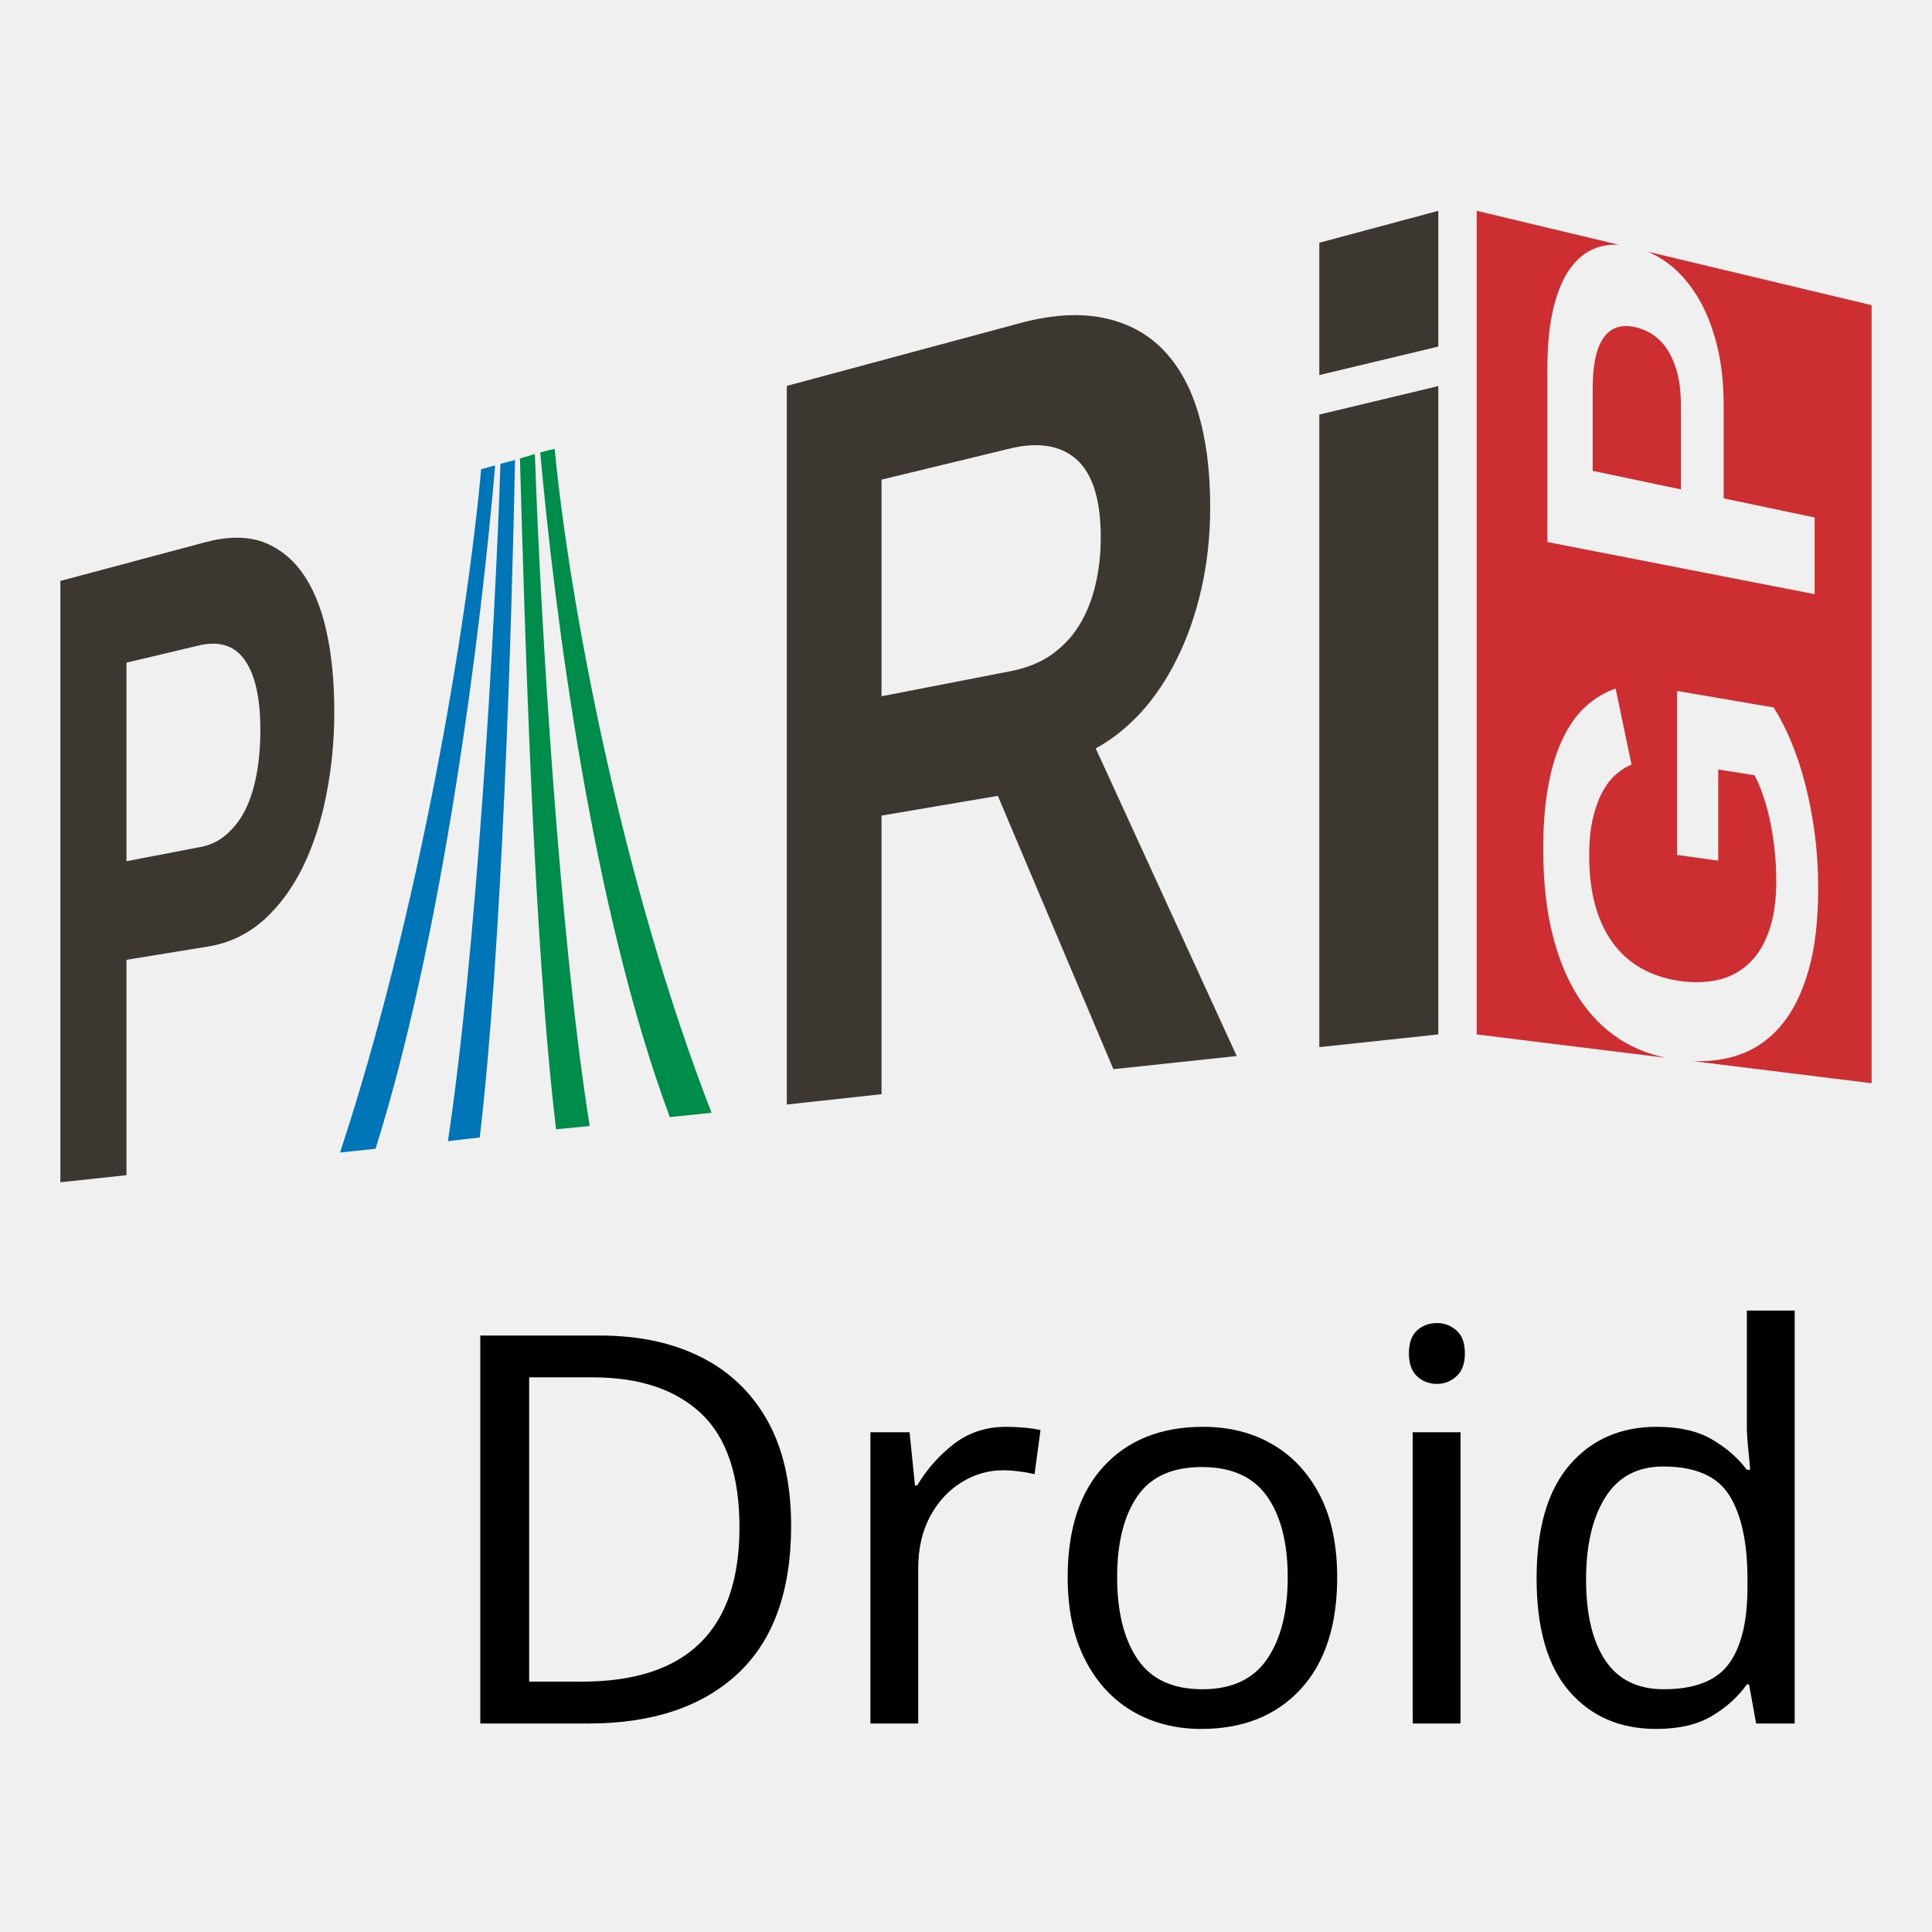
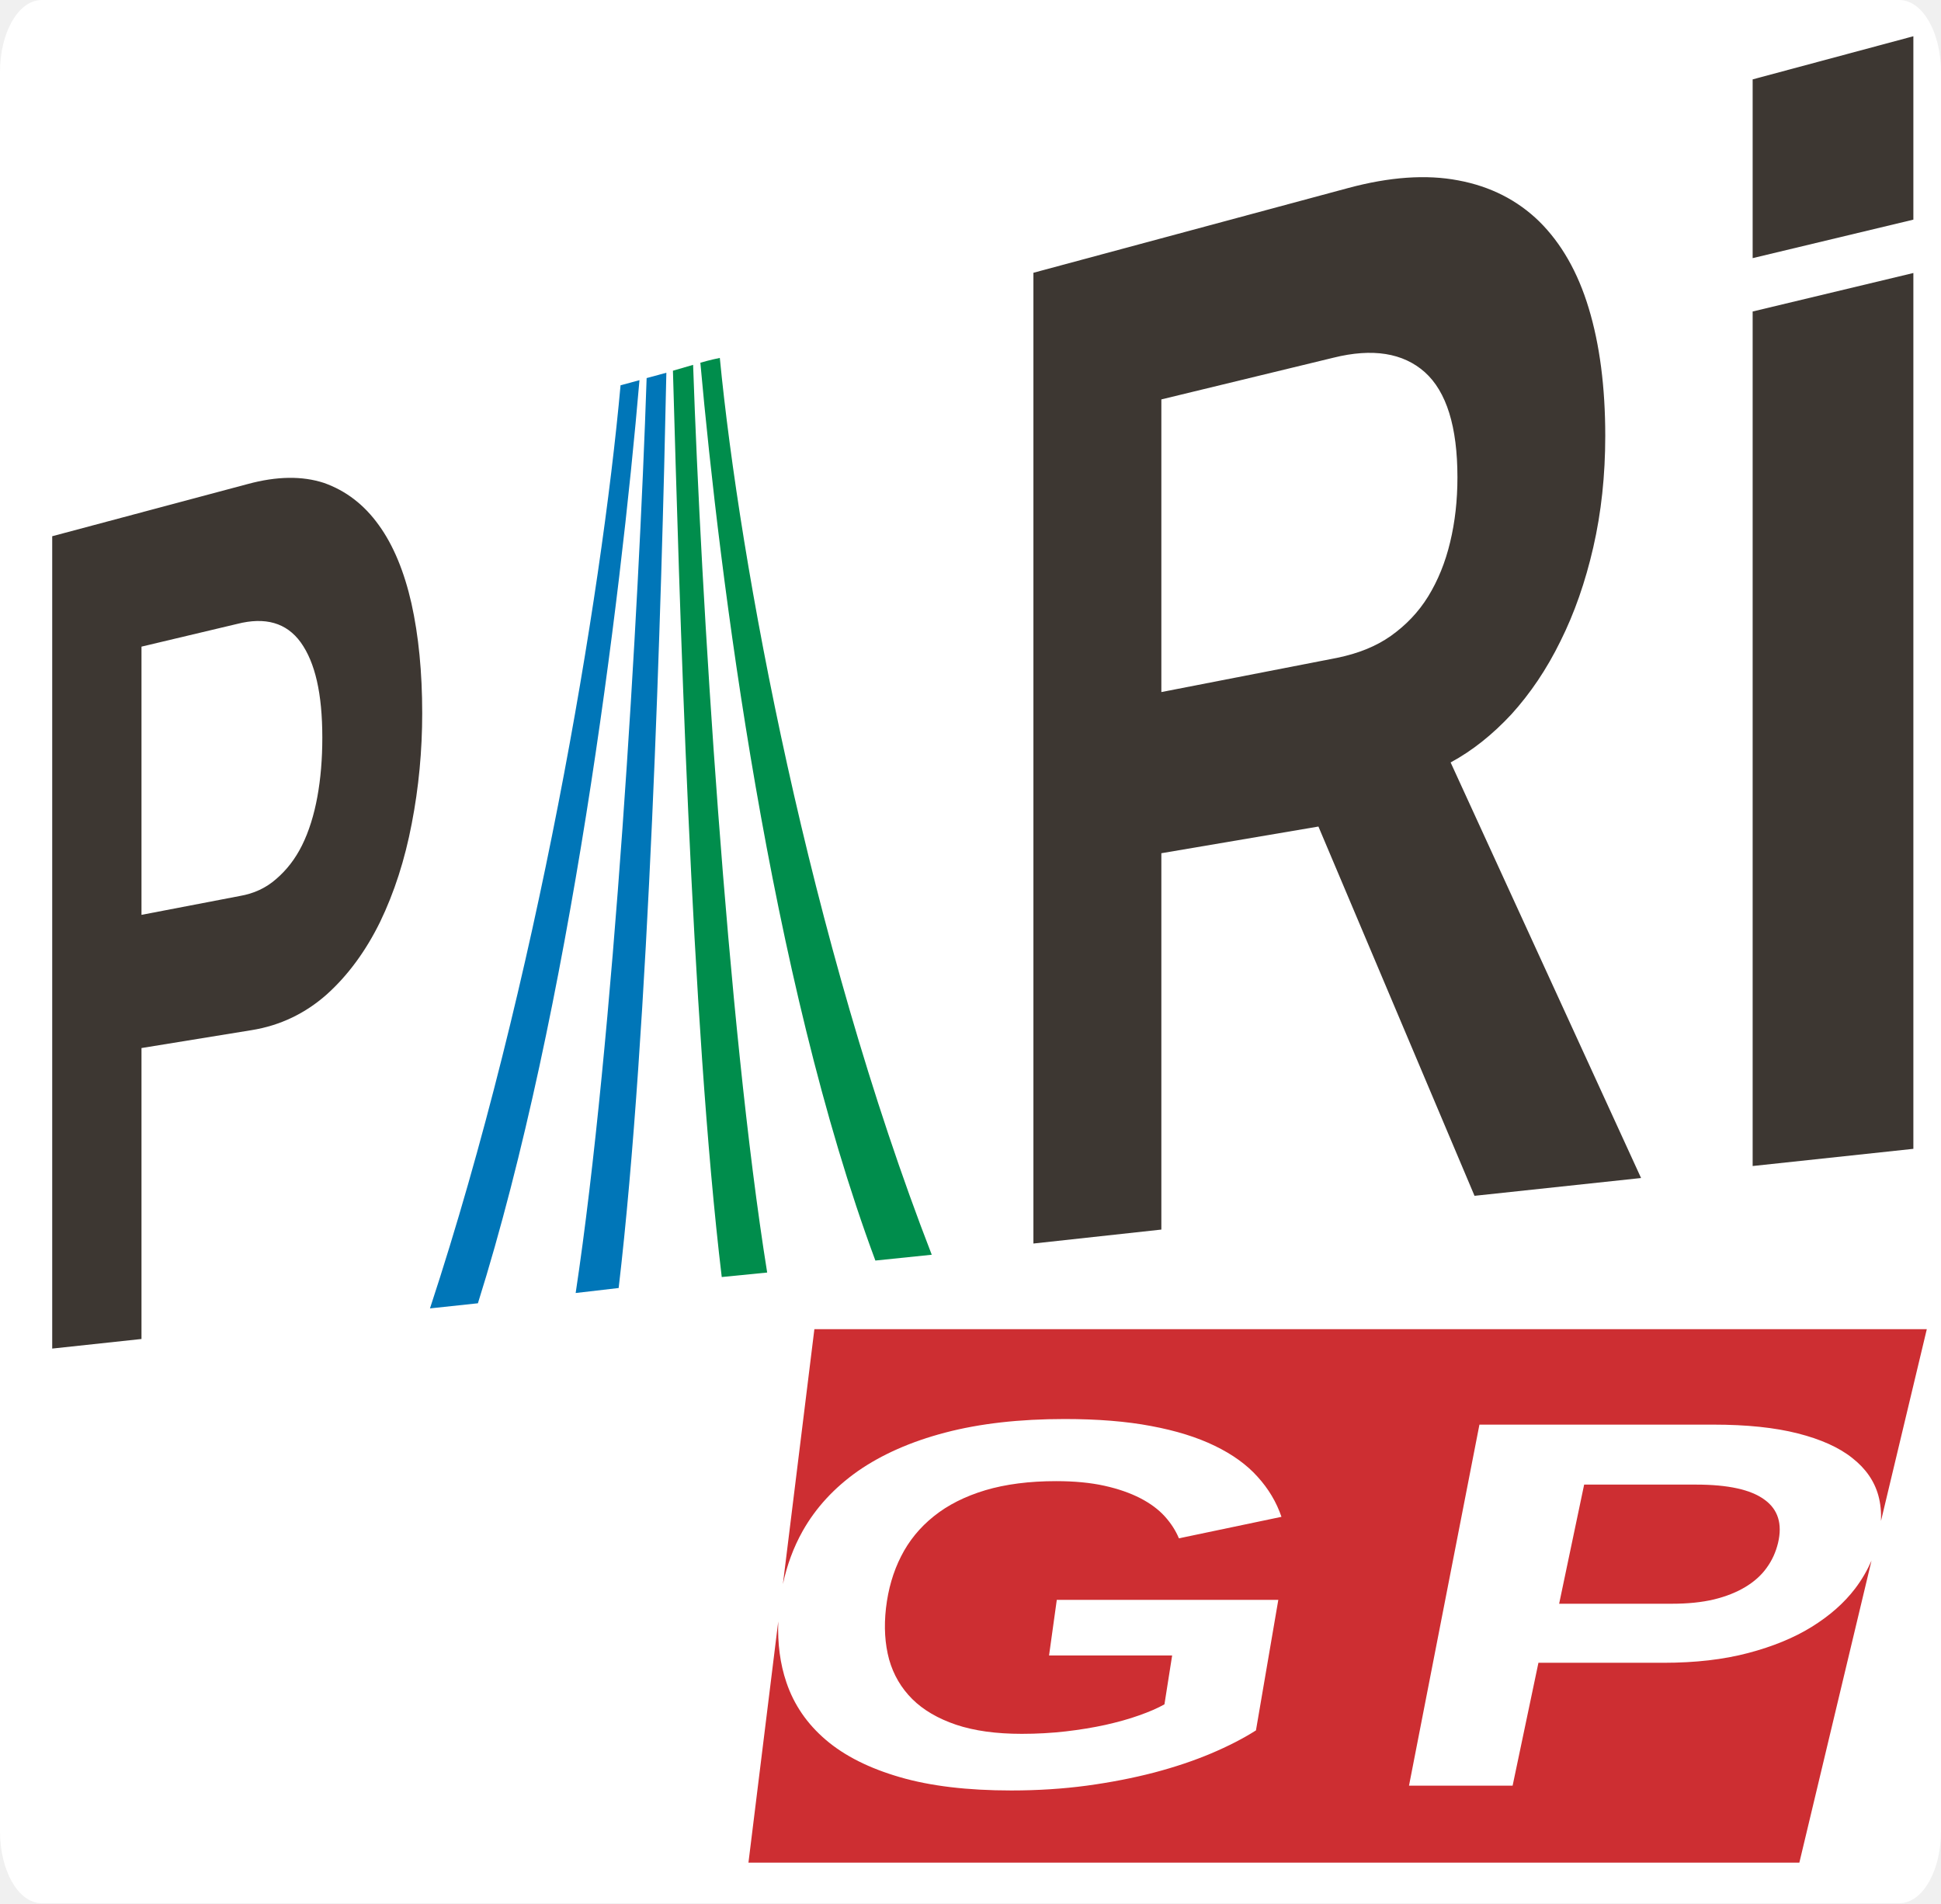
- <svg xmlns="http://www.w3.org/2000/svg" width="512" height="512" id="svg3336" version="1.1">
-   <defs id="defs3338" />
-   <g id="layer1" transform="translate(0,-540.3622)">
-     <g transform="matrix(2.084564,0,0,2.084564,-40.18316,561.722)" id="logo">
-       <g id="Base_Rouge">
-         <path style="fill:#cd2e32" d="m 221.76,39.086 v 10.528 l 11.212,2.354 V 41.347 c 0,-1.494 -0.133,-2.798 -0.404,-3.946 -0.279,-1.14 -0.667,-2.118 -1.166,-2.95 -0.501,-0.835 -1.107,-1.515 -1.808,-2.014 -0.707,-0.516 -1.485,-0.863 -2.337,-1.071 -1.79,-0.425 -3.156,-0.01 -4.084,1.279 -0.944,1.286 -1.413,3.428 -1.413,6.441 z" id="path3176" />
-         <path style="fill:#cd2e32" d="m 257.216,28.551 -28.424,-6.792 c 0.896,0.392 1.775,0.893 2.626,1.54 1.355,1.03 2.554,2.39 3.603,4.08 1.036,1.667 1.857,3.675 2.469,6 0.612,2.319 0.916,4.968 0.916,7.96 v 11.77 l 11.565,2.43 v 9.752 L 215.993,58.662 V 36.643 c 0,-3.141 0.277,-5.789 0.827,-7.947 0.549,-2.158 1.313,-3.873 2.312,-5.124 0.984,-1.26 2.16,-2.075 3.524,-2.455 0.757,-0.209 1.562,-0.286 2.403,-0.25 l -18.05,-4.313 v 104.704 l 23.995,2.963 c -1.788,-0.384 -3.46,-0.994 -4.999,-1.861 -2.195,-1.237 -4.074,-2.975 -5.639,-5.196 -1.557,-2.243 -2.774,-4.982 -3.621,-8.214 -0.856,-3.255 -1.279,-6.999 -1.279,-11.246 0,-3.089 0.216,-5.807 0.658,-8.136 0.436,-2.341 1.057,-4.338 1.867,-6.002 0.808,-1.668 1.776,-3.01 2.91,-4.024 1.124,-1.023 2.381,-1.775 3.769,-2.247 l 2.023,9.652 c -0.729,0.305 -1.41,0.741 -2.064,1.33 -0.651,0.59 -1.223,1.36 -1.712,2.303 -0.486,0.95 -0.881,2.069 -1.171,3.38 -0.287,1.3 -0.435,2.812 -0.435,4.546 0,2.522 0.289,4.756 0.856,6.663 0.575,1.91 1.388,3.528 2.449,4.846 1.053,1.321 2.316,2.348 3.773,3.083 1.462,0.745 3.083,1.213 4.871,1.421 1.763,0.201 3.372,0.101 4.834,-0.295 1.45,-0.409 2.695,-1.144 3.732,-2.185 1.033,-1.043 1.831,-2.416 2.41,-4.121 0.573,-1.71 0.857,-3.769 0.857,-6.182 0,-1.429 -0.077,-2.791 -0.23,-4.133 -0.154,-1.335 -0.36,-2.579 -0.612,-3.737 -0.265,-1.164 -0.552,-2.219 -0.896,-3.172 -0.335,-0.953 -0.675,-1.743 -1.039,-2.385 l -4.601,-0.725 V 99.17 l -5.23,-0.728 v -20.85 l 12.283,2.104 c 0.762,1.196 1.484,2.604 2.171,4.224 0.682,1.622 1.284,3.407 1.798,5.362 0.508,1.952 0.923,4.067 1.23,6.327 0.303,2.26 0.455,4.631 0.455,7.117 0,4.115 -0.414,7.61 -1.253,10.484 -0.836,2.881 -1.999,5.203 -3.507,6.968 -1.506,1.768 -3.314,3.006 -5.412,3.713 -1.762,0.601 -3.68,0.839 -5.736,0.767 l 22.698,2.805 V 28.551 z" id="path3178" />
-       </g>
-       <g id="Base_noir_90_x25_">
-         <path style="fill:#3d3732" d="m 61.777,80.259 c 0,3.525 -0.326,6.996 -0.985,10.393 -0.649,3.401 -1.645,6.49 -2.981,9.257 -1.331,2.711 -3.012,5.02 -5.032,6.83 -2.005,1.771 -4.36,2.915 -7.056,3.349 l -10.368,1.685 v 27.381 l -8.403,0.902 V 63.607 l 18.407,-4.913 c 2.733,-0.741 5.127,-0.773 7.171,-0.104 2.06,0.728 3.78,2.046 5.151,3.956 1.382,1.896 2.41,4.41 3.082,7.374 0.675,3.037 1.014,6.494 1.014,10.339 z m -9.402,2.304 c 0,-4.16 -0.678,-7.076 -2.03,-8.965 -1.341,-1.854 -3.342,-2.412 -5.981,-1.74 l -9.009,2.139 v 25.242 l 9.251,-1.775 c 1.326,-0.226 2.474,-0.756 3.441,-1.612 0.967,-0.835 1.776,-1.861 2.423,-3.165 0.648,-1.303 1.13,-2.87 1.436,-4.545 0.315,-1.712 0.469,-3.588 0.469,-5.579 z" id="path3181" />
-         <path style="fill:#3d3732" d="m 158.574,84.896 c 2.051,-1.108 3.957,-2.634 5.723,-4.534 1.771,-1.956 3.313,-4.223 4.617,-6.885 1.313,-2.631 2.341,-5.571 3.088,-8.833 0.748,-3.266 1.126,-6.743 1.126,-10.484 0,-4.59 -0.521,-8.598 -1.555,-12.009 -1.029,-3.408 -2.587,-6.119 -4.658,-8.168 -2.059,-2.007 -4.608,-3.305 -7.63,-3.865 -2.996,-0.573 -6.459,-0.331 -10.378,0.727 l -29.602,7.968 v 91.357 l 12.042,-1.313 V 93.439 l 14.784,-2.511 14.692,34.752 15.676,-1.675 -17.925,-39.109 z m -2.116,-15.621 c -0.921,1.491 -2.096,2.708 -3.519,3.72 -1.419,0.999 -3.1,1.654 -5.045,2.056 l -16.547,3.221 V 50.731 l 16.193,-3.924 c 3.69,-0.919 6.564,-0.451 8.598,1.355 2.049,1.834 3.077,5.137 3.077,9.904 0,2.174 -0.228,4.199 -0.687,6.098 -0.455,1.912 -1.148,3.61 -2.07,5.111 z" id="path3183" />
-         <g id="g3185">
-           <polygon style="fill:#3d3732" points="202.128,33.813 202.128,16.554 187.001,20.614 187.001,37.436 " id="polygon3187" />
+ <svg xmlns="http://www.w3.org/2000/svg" version="1.1" id="Le_logo_PARI_GP" x="0px" y="0px" width="182.691" height="179.115" viewBox="0 0 182.691 179.115" enable-background="new 0 0 284.168 156.608" xml:space="preserve">
+   <defs id="defs46" />
+   <path id="Cartouche" fill="#ffffff" stroke="#ffffff" stroke-width="0.603" stroke-miterlimit="10" d="m 182.389,172.322 c 0,3.585 -1.63,6.491 -3.642,6.491 H 3.943 c -2.011,0 -3.642,-2.906 -3.642,-6.491 V 6.793 c 0,-3.585 1.63,-6.491 3.642,-6.491 H 178.747 c 2.012,0 3.642,2.906 3.642,6.491 V 172.322 Z" />
+   <g id="logo" transform="translate(-22.03777,-13.14304)">
+     <g id="Base_Rouge">
+       <g id="g52">
+         <g id="g55">
+           <path fill="#cd2e32" d="m 181.669,152.857 h -10.528 l -2.354,11.212 h 10.621 c 1.494,0 2.798,-0.133 3.946,-0.404 1.14,-0.279 2.118,-0.667 2.95,-1.166 0.835,-0.501 1.515,-1.107 2.014,-1.808 0.516,-0.707 0.863,-1.485 1.071,-2.337 0.425,-1.79 0.01,-3.156 -1.279,-4.084 -1.286,-0.944 -3.428,-1.413 -6.441,-1.413 z" id="path3" />
        </g>
-         <g id="g3189">
-           <polygon style="fill:#3d3732" points="202.128,38.835 187.001,42.458 187.001,122.876 202.128,121.258 " id="polygon3191" />
-         </g>
-       </g>
-       <g id="Lignes_BX1">
-         <path style="fill:#008d4c" d="m 89.789,46.828 c -0.83,0.156 -1.832,0.451 -1.832,0.451 1.832,20.309 6.54,57.806 16.473,84.493 l 5.306,-0.547 C 98.204,101.496 91.67,66.249 89.789,46.828 z" id="path3194" />
-         <path style="fill:#008d4c" d="m 87.275,47.479 -1.899,0.551 c 0.615,21.379 1.705,61.175 4.594,85.293 L 94.246,132.9 C 90.482,109.48 88.013,69.085 87.275,47.479 z" id="path3196" />
-         <path style="fill:#0076b8" d="M 84.757,48.221 82.9,48.724 c -0.727,21.772 -3.108,62.432 -6.679,86.103 l 4.046,-0.471 c 2.852,-24.245 4.04,-64.471 4.49,-86.135 z" id="path3198" />
-         <path style="fill:#0076b8" d="m 82.226,48.922 -1.78,0.478 c -1.803,19.93 -7.87,56.305 -17.938,86.875 l 4.512,-0.482 C 75.689,108.212 80.438,69.84 82.226,48.922 z" id="path3200" />
+         <path fill="#cd2e32" d="m 191.396,188.436 6.792,-28.424 c -0.392,0.896 -0.893,1.775 -1.54,2.626 -1.03,1.355 -2.39,2.554 -4.08,3.603 -1.667,1.036 -3.675,1.857 -6,2.469 -2.319,0.612 -4.968,0.916 -7.96,0.916 h -11.77 l -2.43,11.565 h -9.752 l 6.629,-33.978 h 22.019 c 3.141,0 5.789,0.277 7.947,0.827 2.158,0.549 3.873,1.313 5.124,2.312 1.26,0.984 2.075,2.16 2.455,3.524 0.209,0.757 0.286,1.562 0.25,2.403 l 4.313,-18.05 H 98.689 l -2.963,23.995 c 0.384,-1.788 0.994,-3.46 1.861,-4.999 1.237,-2.195 2.975,-4.074 5.196,-5.639 2.243,-1.557 4.982,-2.774 8.214,-3.621 3.255,-0.856 6.999,-1.279 11.246,-1.279 3.089,0 5.807,0.216 8.136,0.658 2.341,0.436 4.338,1.057 6.002,1.867 1.668,0.808 3.01,1.776 4.024,2.91 1.023,1.124 1.775,2.381 2.247,3.769 l -9.652,2.023 c -0.305,-0.729 -0.741,-1.41 -1.33,-2.064 -0.59,-0.651 -1.36,-1.223 -2.303,-1.712 -0.95,-0.486 -2.069,-0.881 -3.38,-1.171 -1.3,-0.287 -2.812,-0.435 -4.546,-0.435 -2.522,0 -4.756,0.289 -6.663,0.856 -1.91,0.575 -3.528,1.388 -4.846,2.449 -1.321,1.053 -2.348,2.316 -3.083,3.773 -0.745,1.462 -1.213,3.083 -1.421,4.871 -0.201,1.763 -0.101,3.372 0.295,4.834 0.409,1.45 1.144,2.695 2.185,3.732 1.043,1.033 2.416,1.831 4.121,2.41 1.71,0.573 3.769,0.857 6.182,0.857 1.429,0 2.791,-0.077 4.133,-0.23 1.335,-0.154 2.579,-0.36 3.737,-0.612 1.164,-0.265 2.219,-0.552 3.172,-0.896 0.953,-0.335 1.743,-0.675 2.385,-1.039 l 0.725,-4.601 h -11.586 l 0.728,-5.23 h 20.85 l -2.104,12.283 c -1.196,0.762 -2.604,1.484 -4.224,2.171 -1.622,0.682 -3.407,1.284 -5.362,1.798 -1.952,0.508 -4.067,0.923 -6.327,1.23 -2.26,0.303 -4.631,0.455 -7.117,0.455 -4.115,0 -7.61,-0.414 -10.484,-1.253 -2.881,-0.836 -5.203,-1.999 -6.968,-3.507 -1.768,-1.506 -3.006,-3.314 -3.713,-5.412 -0.601,-1.762 -0.839,-3.68 -0.767,-5.736 l -2.805,22.698 h 98.912 z" id="path5" />
      </g>
    </g>
-     <text xml:space="preserve" style="font-size:144px;font-style:normal;font-variant:normal;font-weight:normal;font-stretch:normal;line-height:125%;letter-spacing:0px;word-spacing:0px;fill:#000000;fill-opacity:1;stroke:none;font-family:Droid Sans;-inkscape-font-specification:Droid Sans" x="113.313" y="997.11" id="text2998">
-       <tspan id="tspan3000" x="113.313" y="997.11">Droid</tspan>
-     </text>
+     <g id="Base_noir_90_x25_">
+       <path fill="#3d3732" d="m 61.777,80.259 c 0,3.525 -0.326,6.996 -0.985,10.393 -0.649,3.401 -1.645,6.49 -2.981,9.257 -1.331,2.711 -3.012,5.02 -5.032,6.83 -2.005,1.771 -4.36,2.915 -7.056,3.349 l -10.368,1.685 v 27.381 l -8.403,0.902 V 63.607 l 18.407,-4.913 c 2.733,-0.741 5.127,-0.773 7.171,-0.104 2.06,0.728 3.78,2.046 5.151,3.956 1.382,1.896 2.41,4.41 3.082,7.374 0.675,3.037 1.014,6.494 1.014,10.339 z m -9.402,2.304 c 0,-4.16 -0.678,-7.076 -2.03,-8.965 -1.341,-1.854 -3.342,-2.412 -5.981,-1.74 l -9.009,2.139 v 25.242 l 9.251,-1.775 c 1.326,-0.226 2.474,-0.756 3.441,-1.612 0.967,-0.835 1.776,-1.861 2.423,-3.165 0.648,-1.303 1.13,-2.87 1.436,-4.545 0.315,-1.712 0.469,-3.588 0.469,-5.579 z" id="path8" />
+       <path fill="#3d3732" d="m 158.574,84.896 c 2.051,-1.108 3.957,-2.634 5.723,-4.534 1.771,-1.956 3.313,-4.223 4.617,-6.885 1.313,-2.631 2.341,-5.571 3.088,-8.833 0.748,-3.266 1.126,-6.743 1.126,-10.484 0,-4.59 -0.521,-8.598 -1.555,-12.009 -1.029,-3.408 -2.587,-6.119 -4.658,-8.168 -2.059,-2.007 -4.608,-3.305 -7.63,-3.865 -2.996,-0.573 -6.459,-0.331 -10.378,0.727 l -29.602,7.968 v 91.357 l 12.042,-1.313 V 93.439 l 14.784,-2.511 14.692,34.752 15.676,-1.675 z m -2.116,-15.621 c -0.921,1.491 -2.096,2.708 -3.519,3.72 -1.419,0.999 -3.1,1.654 -5.045,2.056 l -16.547,3.221 V 50.731 l 16.193,-3.924 c 3.69,-0.919 6.564,-0.451 8.598,1.355 2.049,1.834 3.077,5.137 3.077,9.904 0,2.174 -0.228,4.199 -0.687,6.098 -0.455,1.912 -1.148,3.61 -2.07,5.111 z" id="path10" />
+       <g id="g14">
+         <polygon fill="#3d3732" points="187.001,37.436 202.128,33.813 202.128,16.554 187.001,20.614 " id="polygon12" />
+       </g>
+       <g id="g18">
+         <polygon fill="#3d3732" points="202.128,121.258 202.128,38.835 187.001,42.458 187.001,122.876 " id="polygon16" />
+       </g>
+     </g>
+     <g id="Lignes_BX1">
+       <path fill="#008d4c" d="m 89.789,46.828 c -0.83,0.156 -1.832,0.451 -1.832,0.451 1.832,20.309 6.54,57.806 16.473,84.493 l 5.306,-0.547 C 98.204,101.496 91.67,66.249 89.789,46.828 Z" id="path21" />
+       <path fill="#008d4c" d="m 87.275,47.479 -1.899,0.551 c 0.615,21.379 1.705,61.175 4.594,85.293 L 94.246,132.9 C 90.482,109.48 88.013,69.085 87.275,47.479 Z" id="path23" />
+       <path fill="#0076b8" d="M 84.757,48.221 82.9,48.724 c -0.727,21.772 -3.108,62.432 -6.679,86.103 l 4.046,-0.471 c 2.852,-24.245 4.04,-64.471 4.49,-86.135 z" id="path25" />
+       <path fill="#0076b8" d="m 82.226,48.922 -1.78,0.478 c -1.803,19.93 -7.87,56.305 -17.938,86.875 l 4.512,-0.482 C 75.689,108.212 80.438,69.84 82.226,48.922 Z" id="path27" />
+     </g>
  </g>
+   <g id="g31" transform="translate(-21.36642,-13.14304)">
+ </g>
+   <g id="g33" transform="translate(-21.36642,-13.14304)">
+ </g>
+   <g id="g35" transform="translate(-21.36642,-13.14304)">
+ </g>
+   <g id="g37" transform="translate(-21.36642,-13.14304)">
+ </g>
+   <g id="g39" transform="translate(-21.36642,-13.14304)">
+ </g>
+   <g id="g41" transform="translate(-21.36642,-13.14304)">
+ </g>
</svg>
